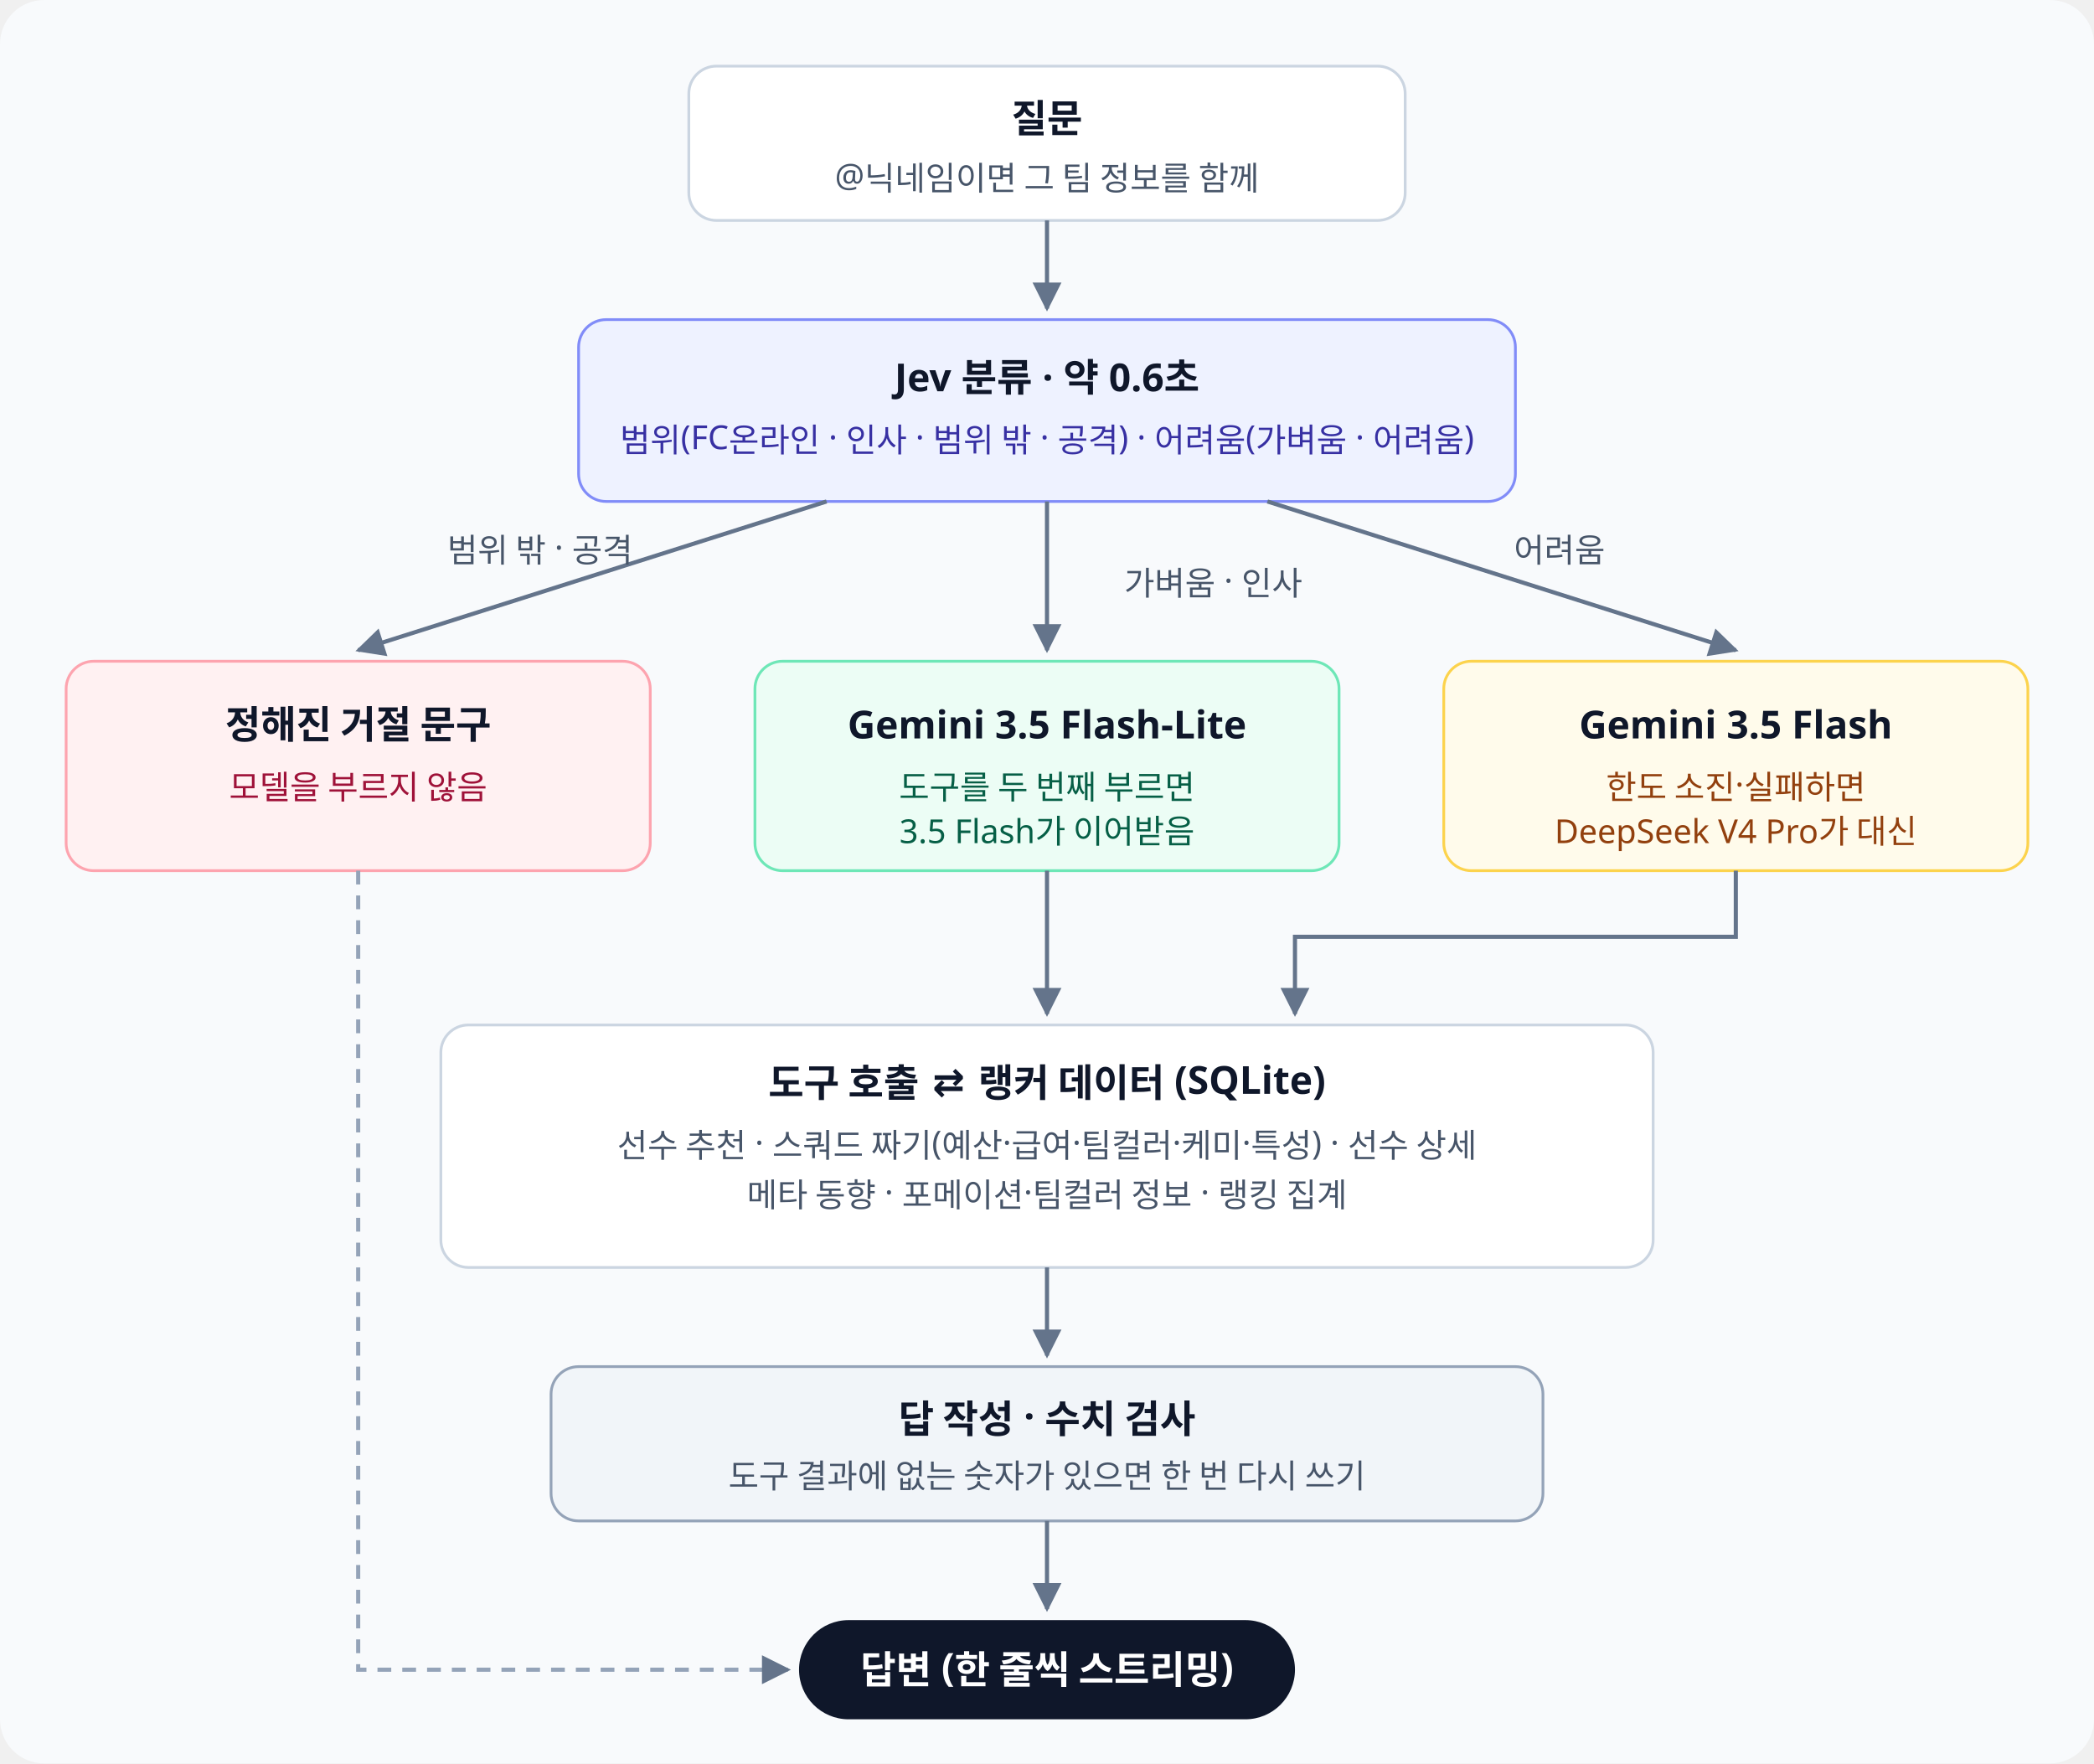
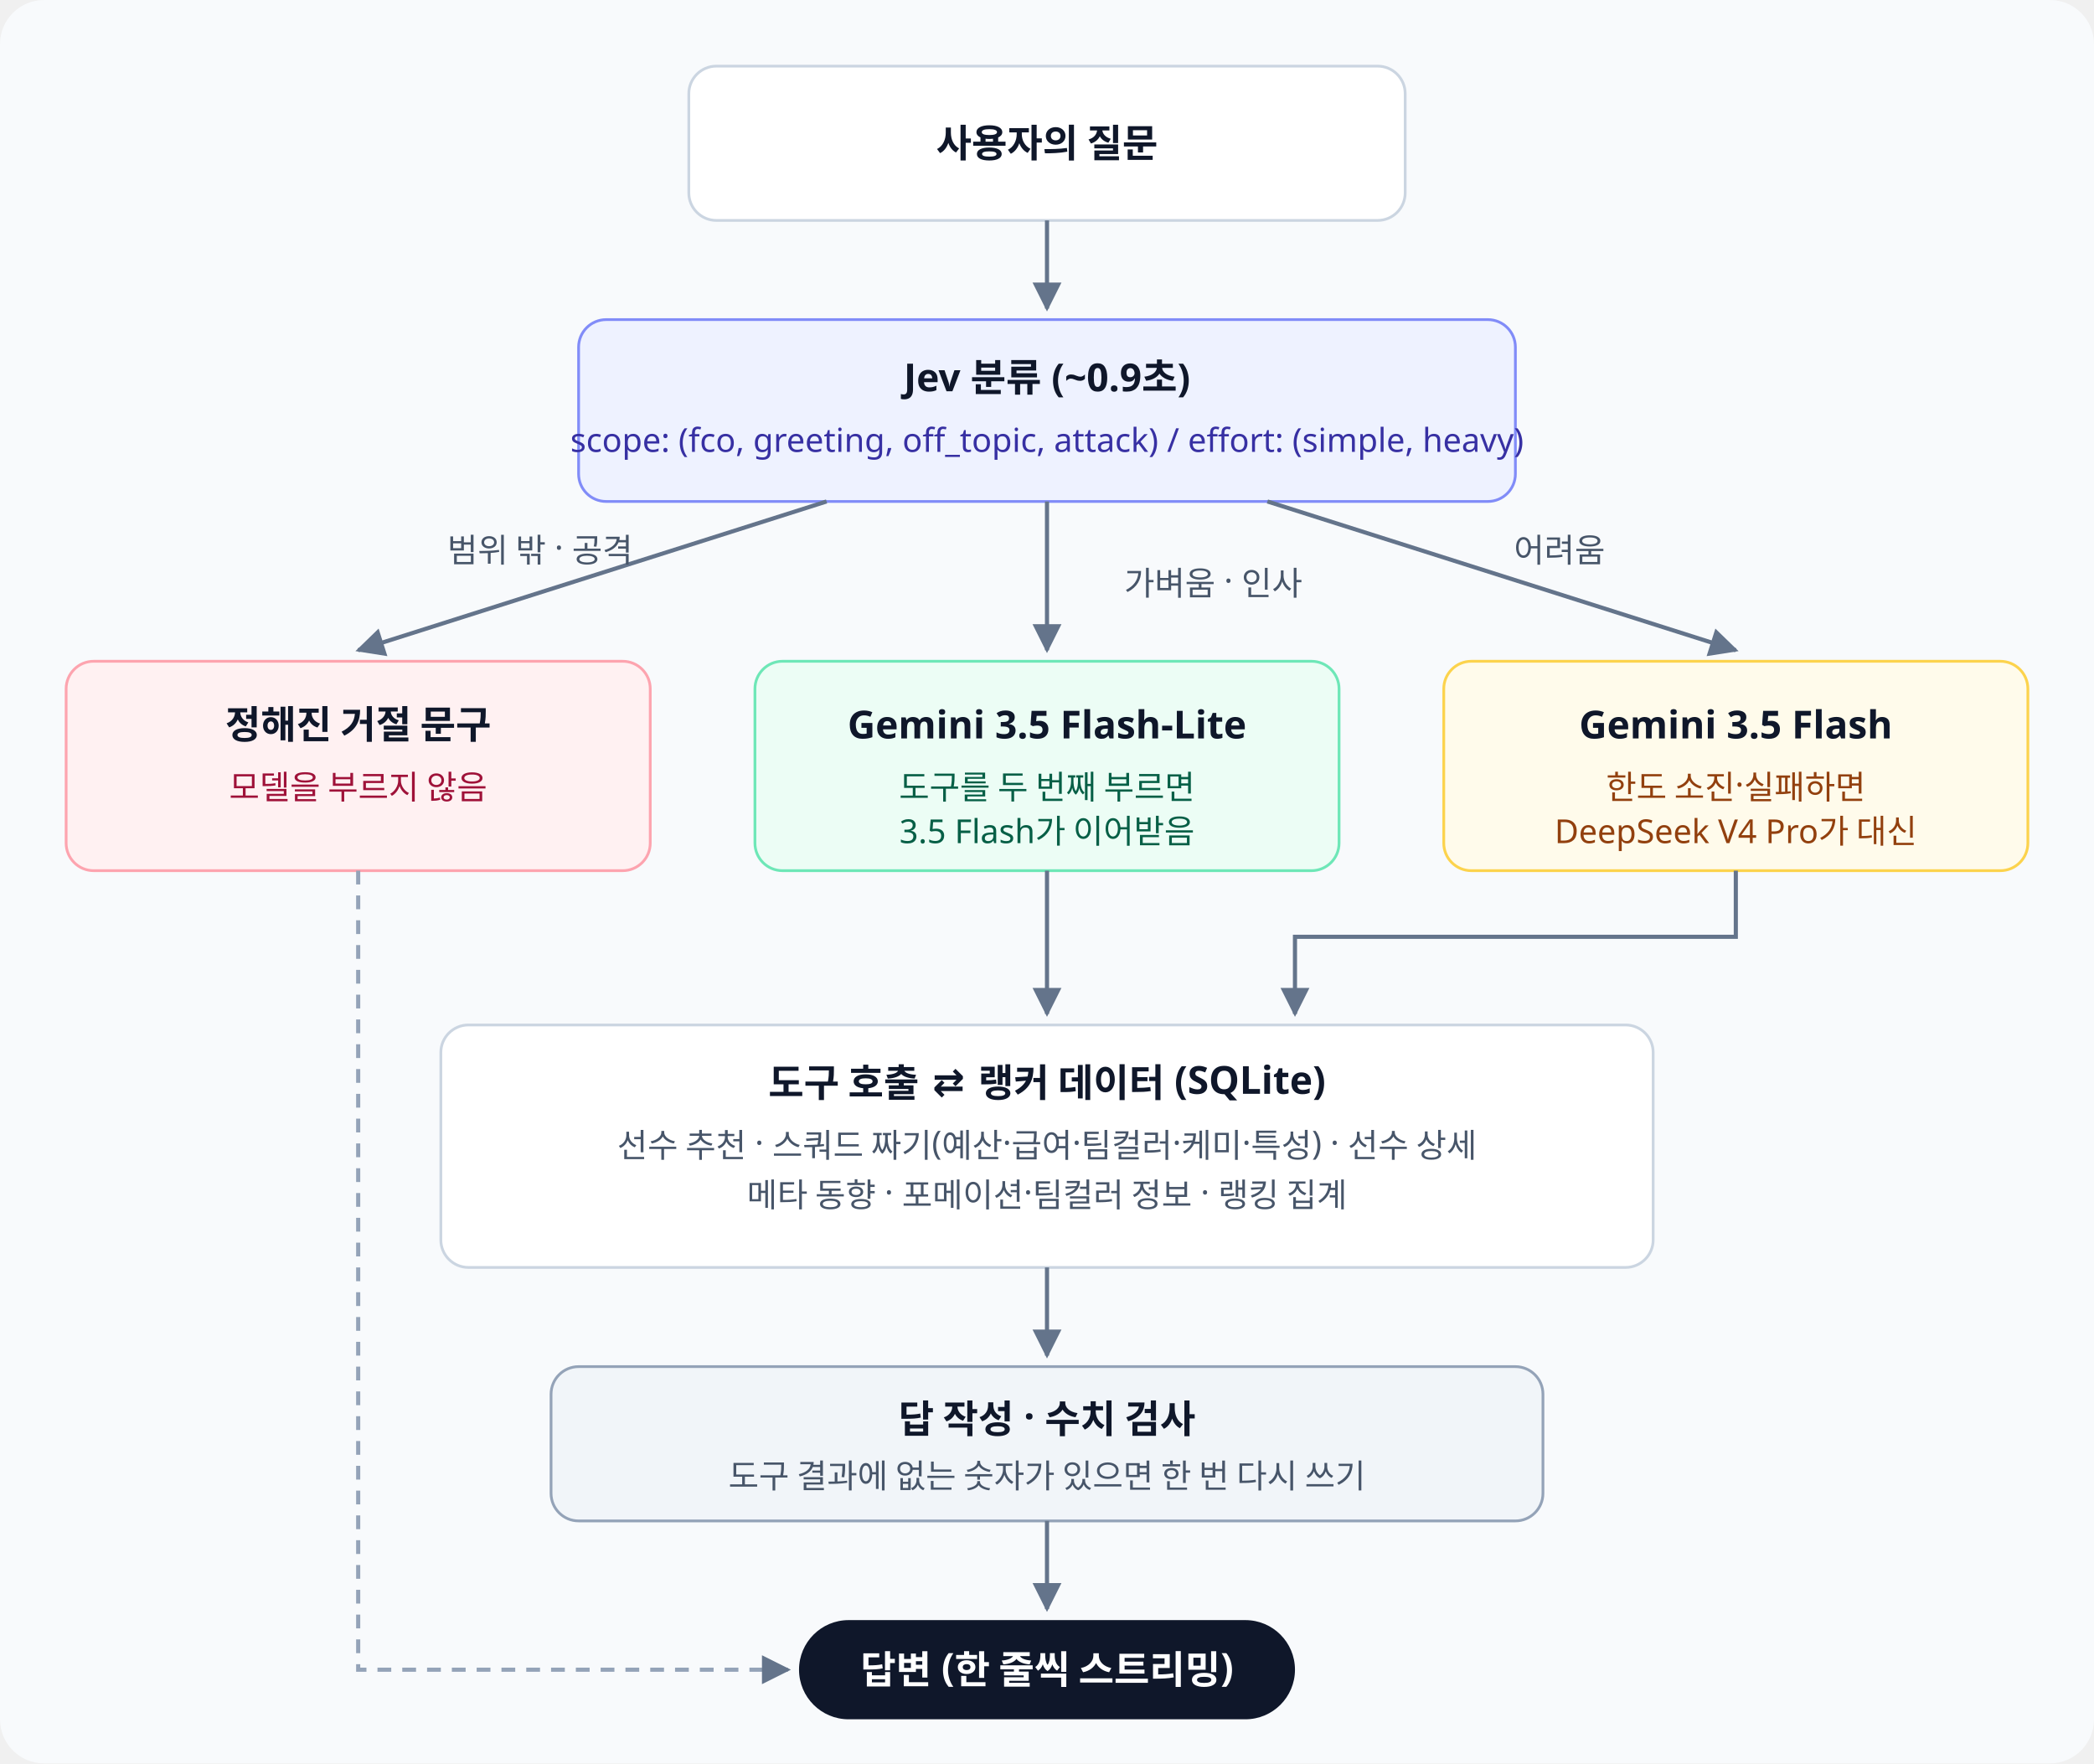
<svg xmlns="http://www.w3.org/2000/svg" viewBox="0 0 760 640" width="760" height="640" font-family="'Apple SD Gothic Neo','Noto Sans KR','Malgun Gothic',sans-serif">
  <defs>
    <marker id="a" viewBox="0 0 10 10" refX="9" refY="5" markerWidth="7" markerHeight="7" orient="auto-start-reverse">
      <path d="M0 0L10 5L0 10z" fill="#64748b" />
    </marker>
  </defs>
  <rect width="760" height="640" rx="16" fill="#f8fafc" />
  <g font-size="14" fill="#0f172a">
    <rect x="250" y="24" width="260" height="56" rx="10" fill="#fff" stroke="#cbd5e1" />
-     <text x="380" y="48" text-anchor="middle" font-weight="700">질문</text>
-     <text x="380" y="68" text-anchor="middle" font-size="12" fill="#475569">@닉네임이면 그 팀 정보를 함께</text>
+     <text x="380" y="57" text-anchor="middle" font-weight="700">사용자의 질문</text>
    <path d="M380 80V112" stroke="#64748b" stroke-width="1.5" marker-end="url(#a)" />
    <rect x="210" y="116" width="340" height="66" rx="10" fill="#eef2ff" stroke="#818cf8" />
-     <text x="380" y="142" text-anchor="middle" font-weight="700">Jev 분류 · 약 0.6초</text>
-     <text x="380" y="164" text-anchor="middle" font-size="12" fill="#3730a3">범위(FC온라인 · 인사 · 범위 밖 · 공격) · 어려움(가벼움 · 어려움)</text>
+     <text x="380" y="142" text-anchor="middle" font-weight="700">Jev 분류 (~0.9초)</text>
+     <text x="380" y="164" text-anchor="middle" font-size="12" fill="#3730a3">scope: (fco, greeting, off_topic, attack) / effort: (simple, heavy)</text>
    <path d="M300 182L130 236" stroke="#64748b" stroke-width="1.5" marker-end="url(#a)" />
    <path d="M380 182V236" stroke="#64748b" stroke-width="1.5" marker-end="url(#a)" />
    <path d="M460 182L630 236" stroke="#64748b" stroke-width="1.5" marker-end="url(#a)" />
    <text x="196" y="204" text-anchor="middle" font-size="12" fill="#475569">범위 밖 · 공격</text>
    <text x="408" y="216" font-size="12" fill="#475569">가벼움 · 인사</text>
    <text x="566" y="204" text-anchor="middle" font-size="12" fill="#475569">어려움</text>
    <rect x="24" y="240" width="212" height="76" rx="10" fill="#fff1f2" stroke="#fda4af" />
    <text x="130" y="268" text-anchor="middle" font-weight="700">정해진 거절 문구</text>
    <text x="130" y="290" text-anchor="middle" font-size="12" fill="#9f1239">모델을 부르지 않음</text>
    <rect x="274" y="240" width="212" height="76" rx="10" fill="#ecfdf5" stroke="#6ee7b7" />
    <text x="380" y="268" text-anchor="middle" font-weight="700">Gemini 3.5 Flash-Lite</text>
    <text x="380" y="290" text-anchor="middle" font-size="12" fill="#065f46">도구를 두 번째 부르면</text>
    <text x="380" y="306" text-anchor="middle" font-size="12" fill="#065f46">3.5 Flash가 이어받음</text>
    <rect x="524" y="240" width="212" height="76" rx="10" fill="#fffbeb" stroke="#fcd34d" />
    <text x="630" y="268" text-anchor="middle" font-weight="700">Gemini 3.5 Flash</text>
    <text x="630" y="290" text-anchor="middle" font-size="12" fill="#92400e">한도 소진·실패하면</text>
    <text x="630" y="306" text-anchor="middle" font-size="12" fill="#92400e">DeepSeek V4 Pro가 대신</text>
    <path d="M130 316V606H286" fill="none" stroke="#94a3b8" stroke-width="1.5" stroke-dasharray="5 4" marker-end="url(#a)" />
    <path d="M380 316V368" stroke="#64748b" stroke-width="1.5" marker-end="url(#a)" />
    <path d="M630 316V340H470V368" fill="none" stroke="#64748b" stroke-width="1.5" marker-end="url(#a)" />
    <rect x="160" y="372" width="440" height="88" rx="10" fill="#fff" stroke="#cbd5e1" />
    <text x="380" y="398" text-anchor="middle" font-weight="700">도구 호출 ⇄ 랭커 데이터 (SQLite)</text>
    <text x="380" y="420" text-anchor="middle" font-size="12" fill="#475569">선수 추천 · 스쿼드 짜기(예산·급여·팀컬러·케미·특성) · 선수 상세</text>
    <text x="380" y="438" text-anchor="middle" font-size="12" fill="#475569">메타 동향 · 포메이션·팀컬러 정보 · 랭킹 집계</text>
    <path d="M380 460V492" stroke="#64748b" stroke-width="1.5" marker-end="url(#a)" />
    <rect x="200" y="496" width="360" height="56" rx="10" fill="#f1f5f9" stroke="#94a3b8" />
    <text x="380" y="520" text-anchor="middle" font-weight="700">답 작성 · 수치 검사</text>
    <text x="380" y="540" text-anchor="middle" font-size="12" fill="#475569">도구 결과에 없는 숫자가 있으면 한 번 다시 쓰기</text>
    <path d="M380 552V584" stroke="#64748b" stroke-width="1.5" marker-end="url(#a)" />
    <rect x="290" y="588" width="180" height="36" rx="18" fill="#0f172a" />
    <text x="380" y="611" text-anchor="middle" font-weight="700" fill="#fff">답변 (한 줄씩 스트리밍)</text>
  </g>
</svg>
